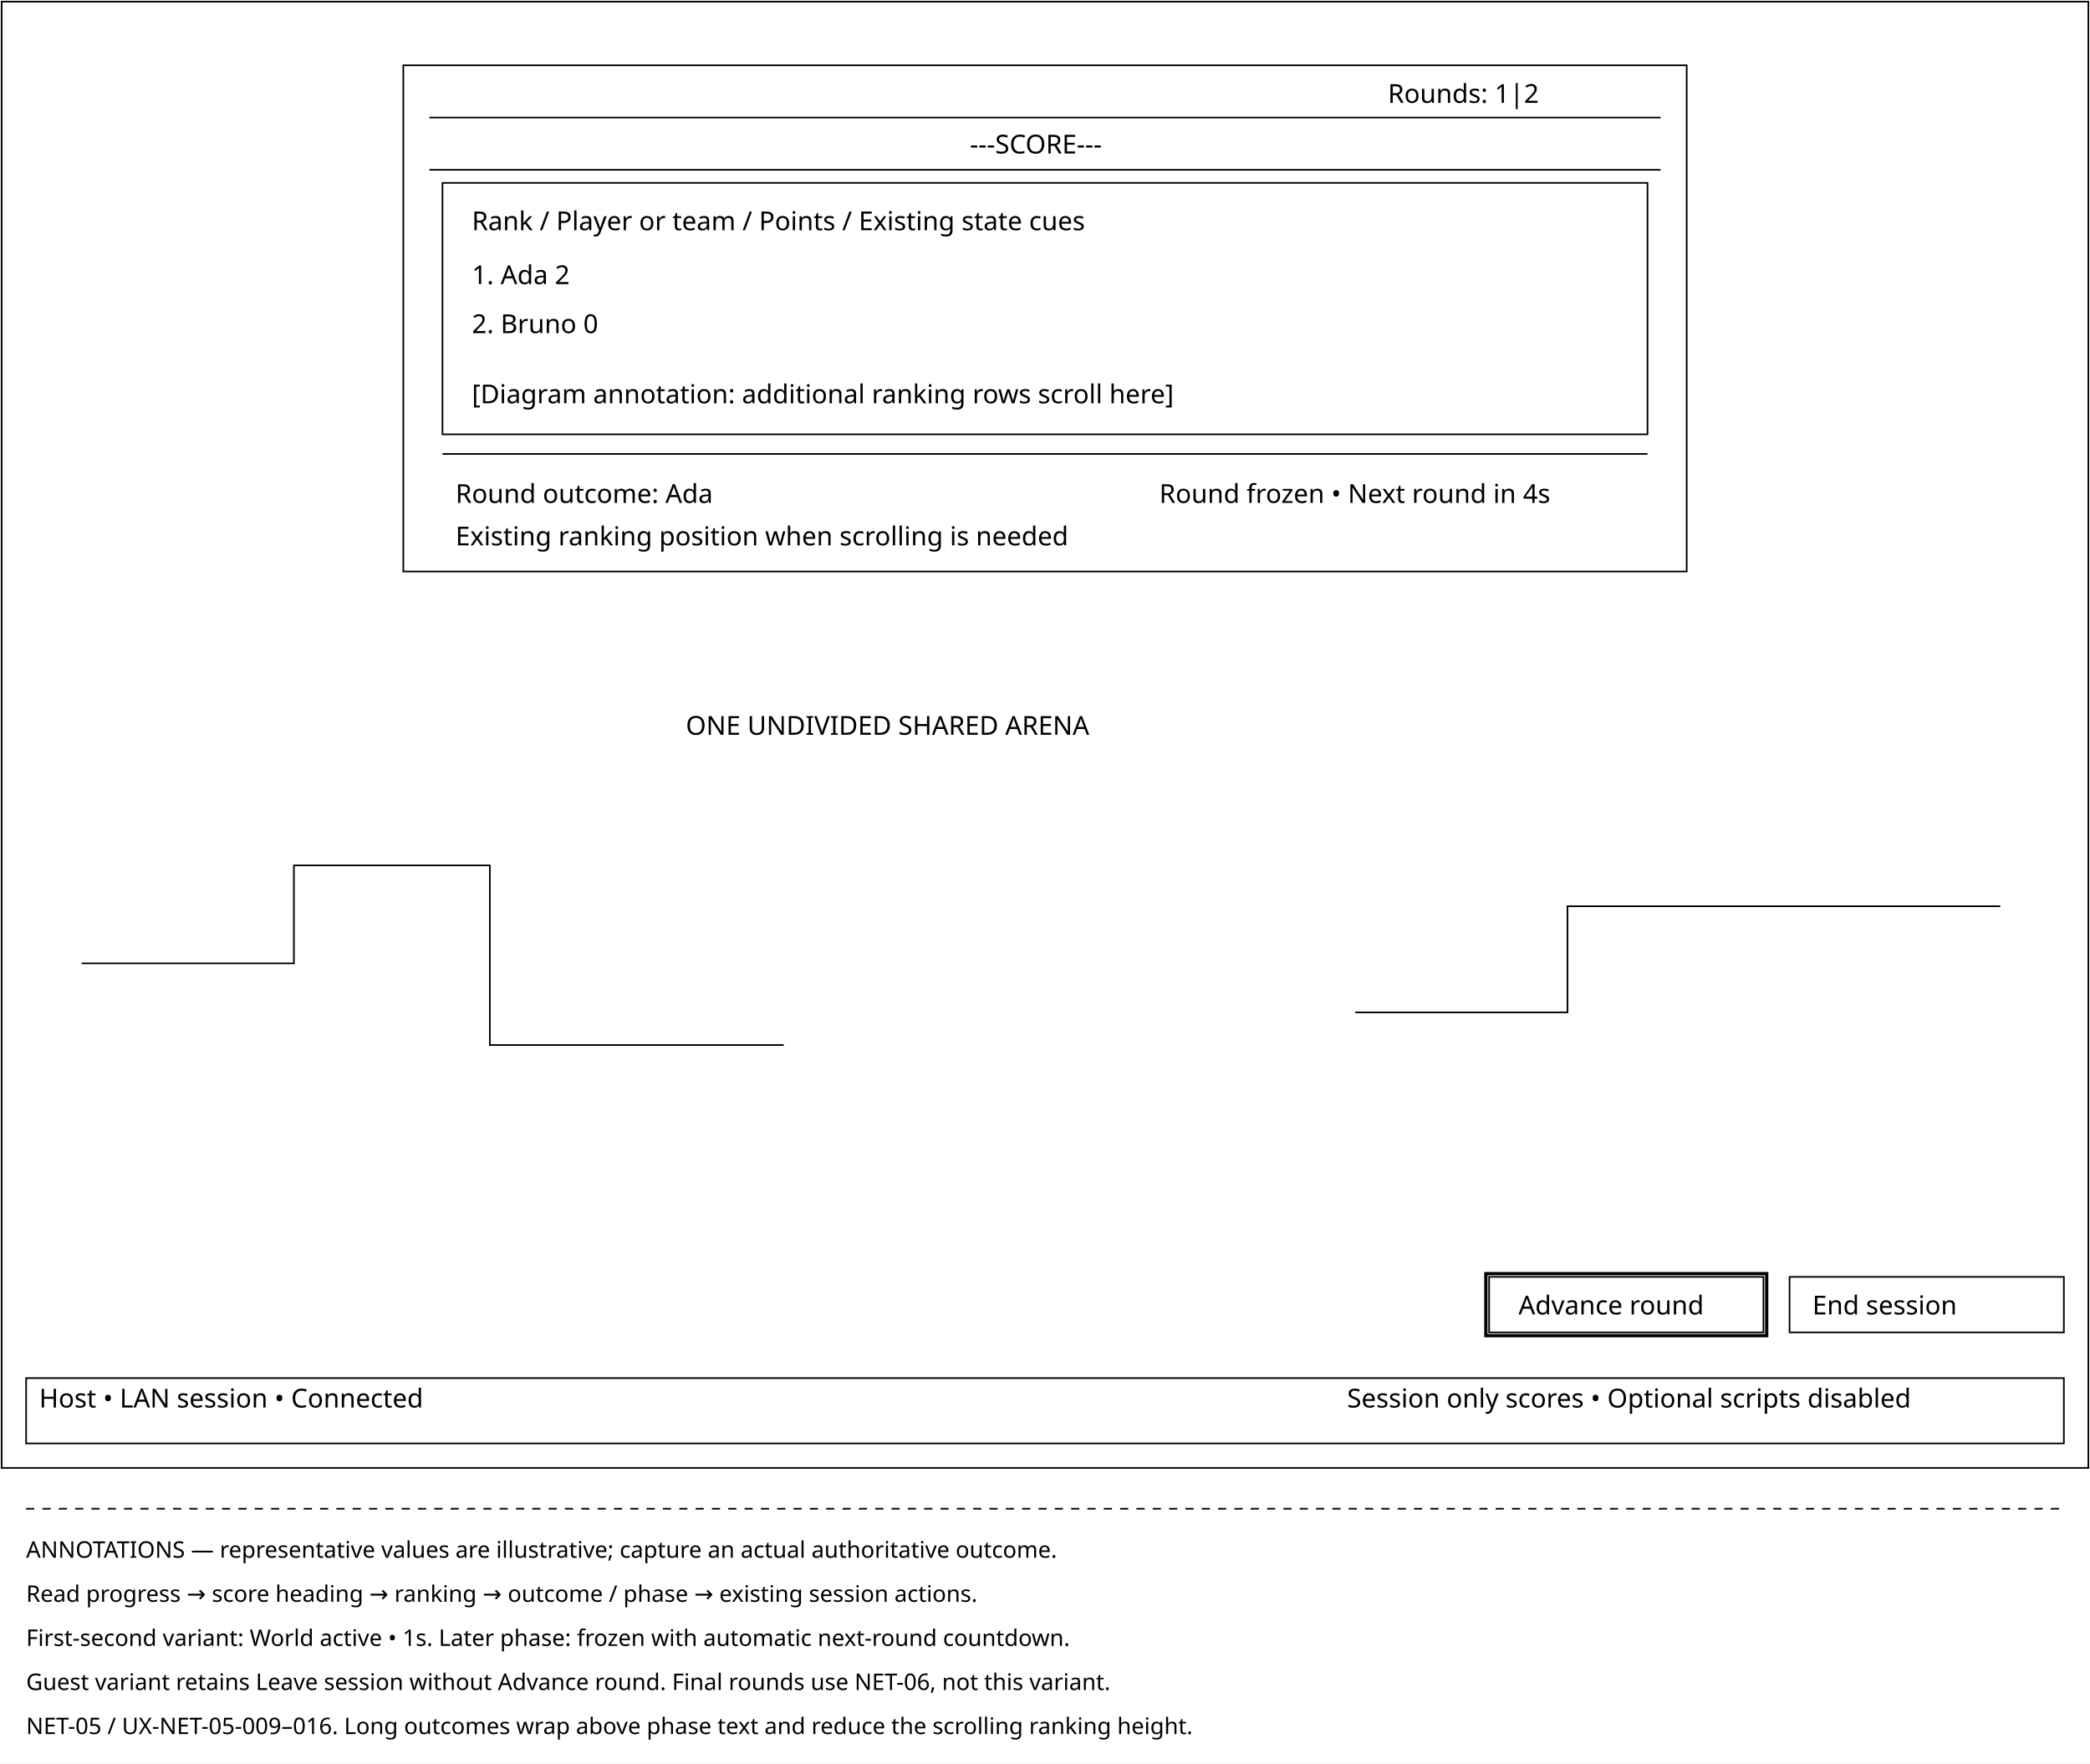
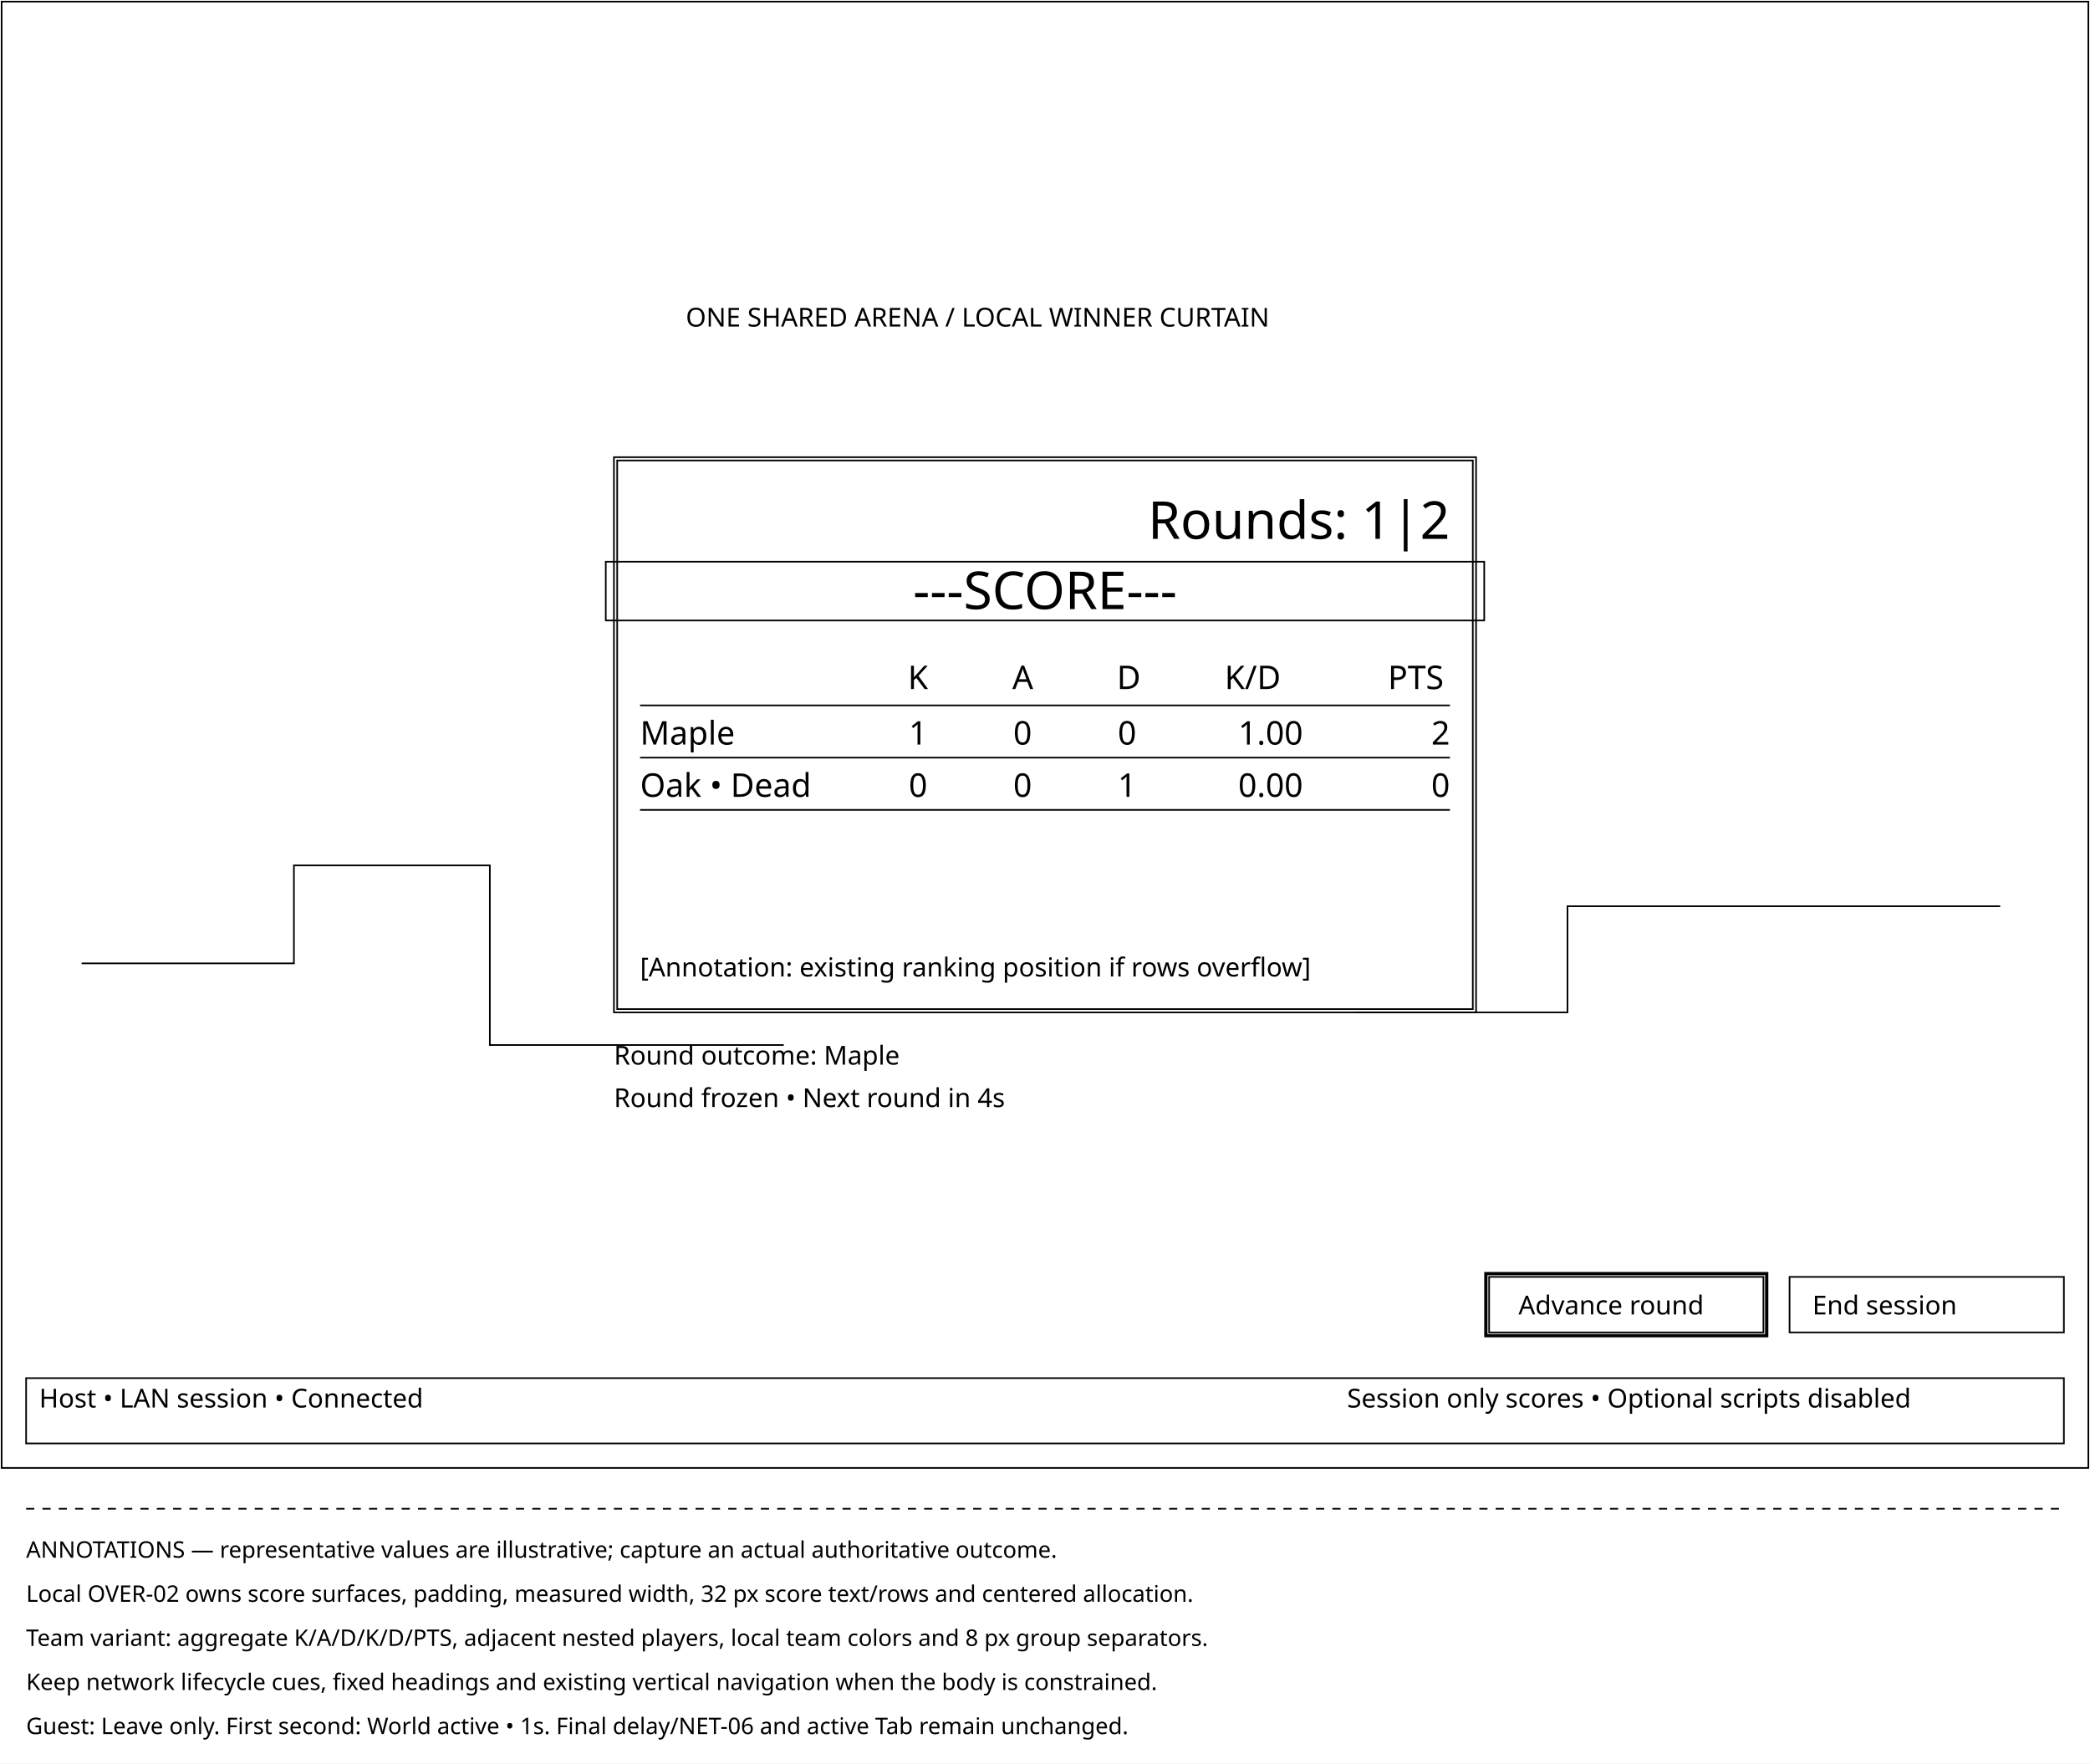
<svg xmlns="http://www.w3.org/2000/svg" width="1280" height="1080" viewBox="0 0 1280 1080">
  <rect width="1280" height="1080" fill="white" />
  <g fill="none" stroke="black">
    <rect x="1" y="1" width="1278" height="898" />
-     <rect x="247" y="40" width="786" height="310" />
-     <path d="M263 72H1017 M263 104H1017" />
-     <rect x="271" y="112" width="738" height="154" />
-     <path d="M271 278H1009" />
+     <rect x="376" y="280" width="528" height="340" />
+     <rect x="378" y="282" width="524" height="336" />
+     <rect x="371" y="344" width="538" height="36" />
+     <path d="M392 432H888 M392 464H888 M392 496H888" />
    <path d="M50 590H180V530H300V640H480 M830 620H960V555H1225" />
    <rect x="912" y="782" width="168" height="34" />
    <rect x="1096" y="782" width="168" height="34" />
    <rect x="910" y="780" width="172" height="38" stroke-width="2" />
    <rect x="16" y="844" width="1248" height="40" />
    <path d="M16 924H1264" stroke-dasharray="5 5" />
  </g>
+   <g fill="black" font-family="sans-serif" font-size="32">
+     <text x="888" y="330" text-anchor="end">Rounds: 1|2</text>
+     <text x="640" y="373" text-anchor="middle">---SCORE---</text>
+   </g>
+   <g fill="black" font-family="sans-serif" font-size="20">
+     <text x="556" y="422">K</text>
+     <text x="620" y="422">A</text>
+     <text x="684" y="422">D</text>
+     <text x="750" y="422">K/D</text>
+     <text x="850" y="422">PTS</text>
+     <text x="392" y="456">Maple</text>
+     <text x="568" y="456" text-anchor="end">1</text>
+     <text x="632" y="456" text-anchor="end">0</text>
+     <text x="696" y="456" text-anchor="end">0</text>
+     <text x="798" y="456" text-anchor="end">1.00</text>
+     <text x="888" y="456" text-anchor="end">2</text>
+     <text x="392" y="488">Oak • Dead</text>
+     <text x="568" y="488" text-anchor="end">0</text>
+     <text x="632" y="488" text-anchor="end">0</text>
+     <text x="696" y="488" text-anchor="end">1</text>
+     <text x="798" y="488" text-anchor="end">0.00</text>
+     <text x="888" y="488" text-anchor="end">0</text>
+   </g>
  <g fill="black" font-family="sans-serif" font-size="16">
-     <text x="850" y="63">Rounds: 1|2</text>
-     <text x="594" y="94">---SCORE---</text>
-     <text x="289" y="141">Rank / Player or team / Points / Existing state cues</text>
-     <text x="289" y="174">1. Ada                         2</text>
-     <text x="289" y="204">2. Bruno                      0</text>
-     <text x="289" y="247">[Diagram annotation: additional ranking rows scroll here]</text>
-     <text x="279" y="308">Round outcome: Ada</text>
-     <text x="710" y="308">Round frozen • Next round in 4s</text>
-     <text x="279" y="334">Existing ranking position when scrolling is needed</text>
-     <text x="420" y="450">ONE UNDIVIDED SHARED ARENA</text>
+     <text x="392" y="598">[Annotation: existing ranking position if rows overflow]</text>
+     <text x="376" y="652">Round outcome: Maple</text>
+     <text x="376" y="678">Round frozen • Next round in 4s</text>
+     <text x="420" y="200">ONE SHARED ARENA / LOCAL WINNER CURTAIN</text>
    <text x="930" y="805">Advance round</text>
    <text x="1110" y="805">End session</text>
    <text x="24" y="862">Host • LAN session • Connected</text>
    <text x="825" y="862">Session only scores • Optional scripts disabled</text>
  </g>
  <g fill="black" font-family="sans-serif" font-size="14">
    <text x="16" y="954">ANNOTATIONS — representative values are illustrative; capture an actual authoritative outcome.</text>
-     <text x="16" y="981">Read progress → score heading → ranking → outcome / phase → existing session actions.</text>
-     <text x="16" y="1008">First-second variant: World active • 1s. Later phase: frozen with automatic next-round countdown.</text>
-     <text x="16" y="1035">Guest variant retains Leave session without Advance round. Final rounds use NET-06, not this variant.</text>
-     <text x="16" y="1062">NET-05 / UX-NET-05-009–016. Long outcomes wrap above phase text and reduce the scrolling ranking height.</text>
+     <text x="16" y="981">Local OVER-02 owns score surfaces, padding, measured width, 32 px score text/rows and centered allocation.</text>
+     <text x="16" y="1008">Team variant: aggregate K/A/D/K/D/PTS, adjacent nested players, local team colors and 8 px group separators.</text>
+     <text x="16" y="1035">Keep network lifecycle cues, fixed headings and existing vertical navigation when the body is constrained.</text>
+     <text x="16" y="1062">Guest: Leave only. First second: World active • 1s. Final delay/NET-06 and active Tab remain unchanged.</text>
  </g>
</svg>
